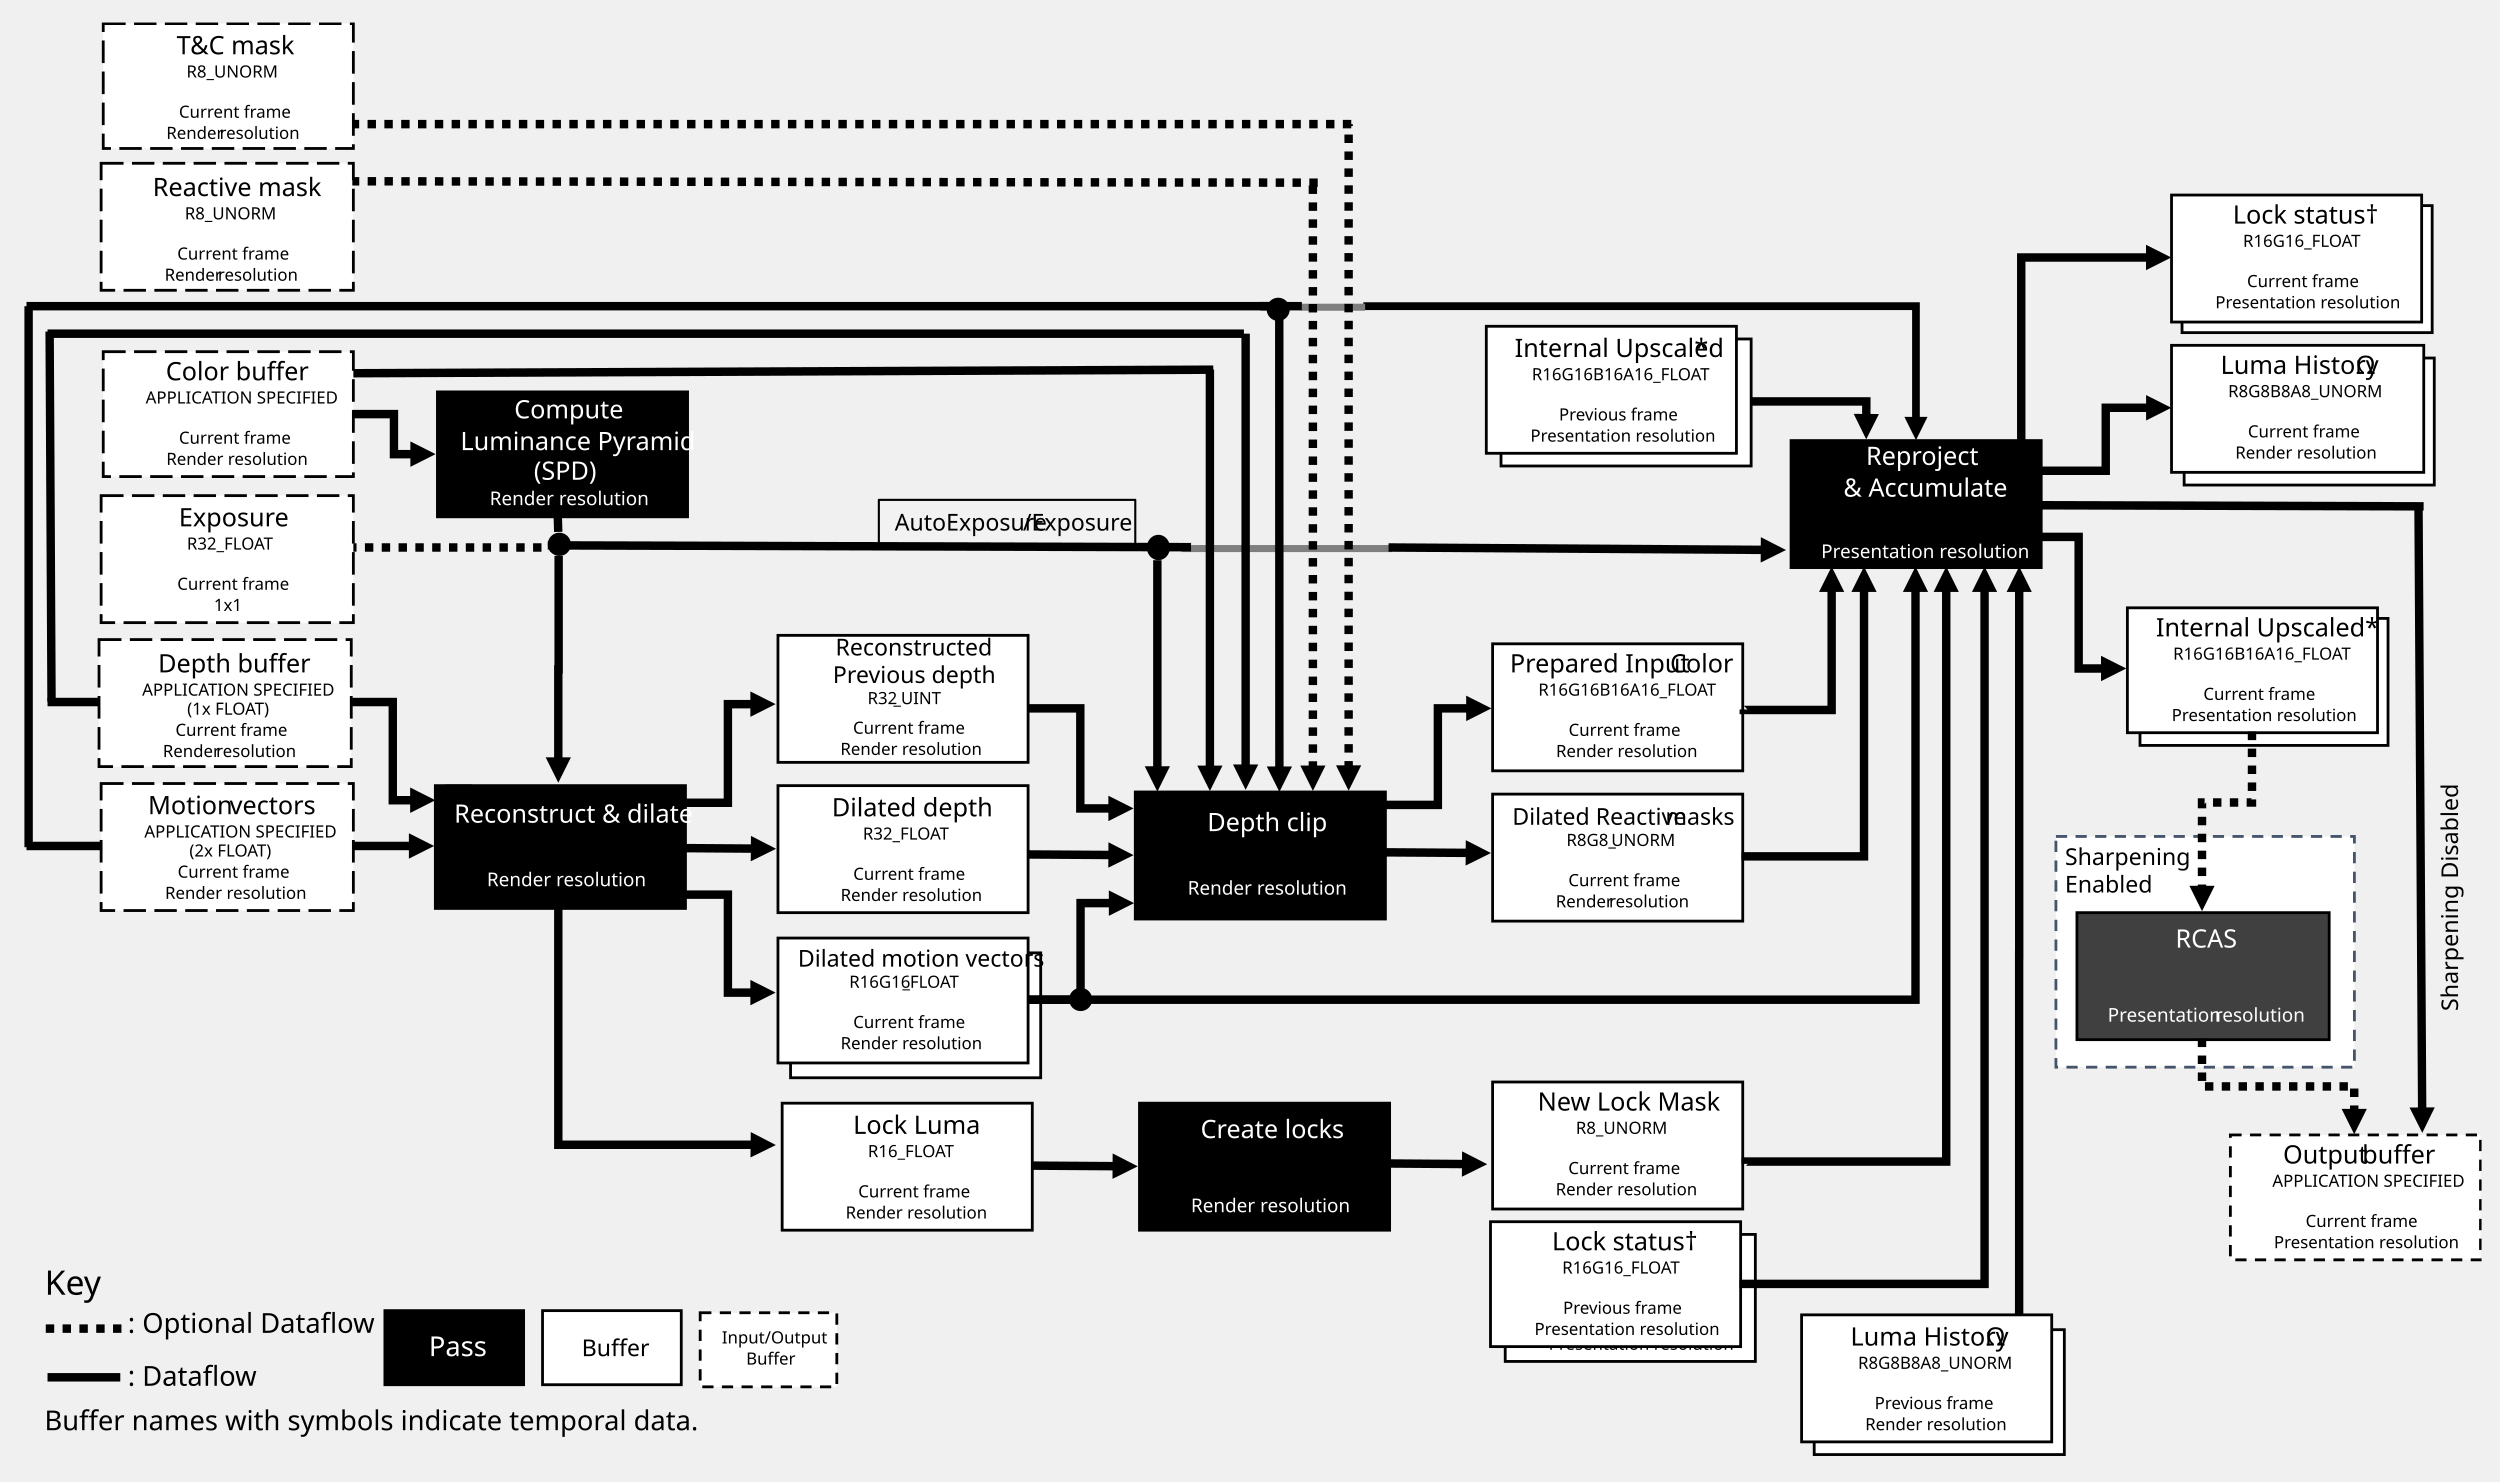
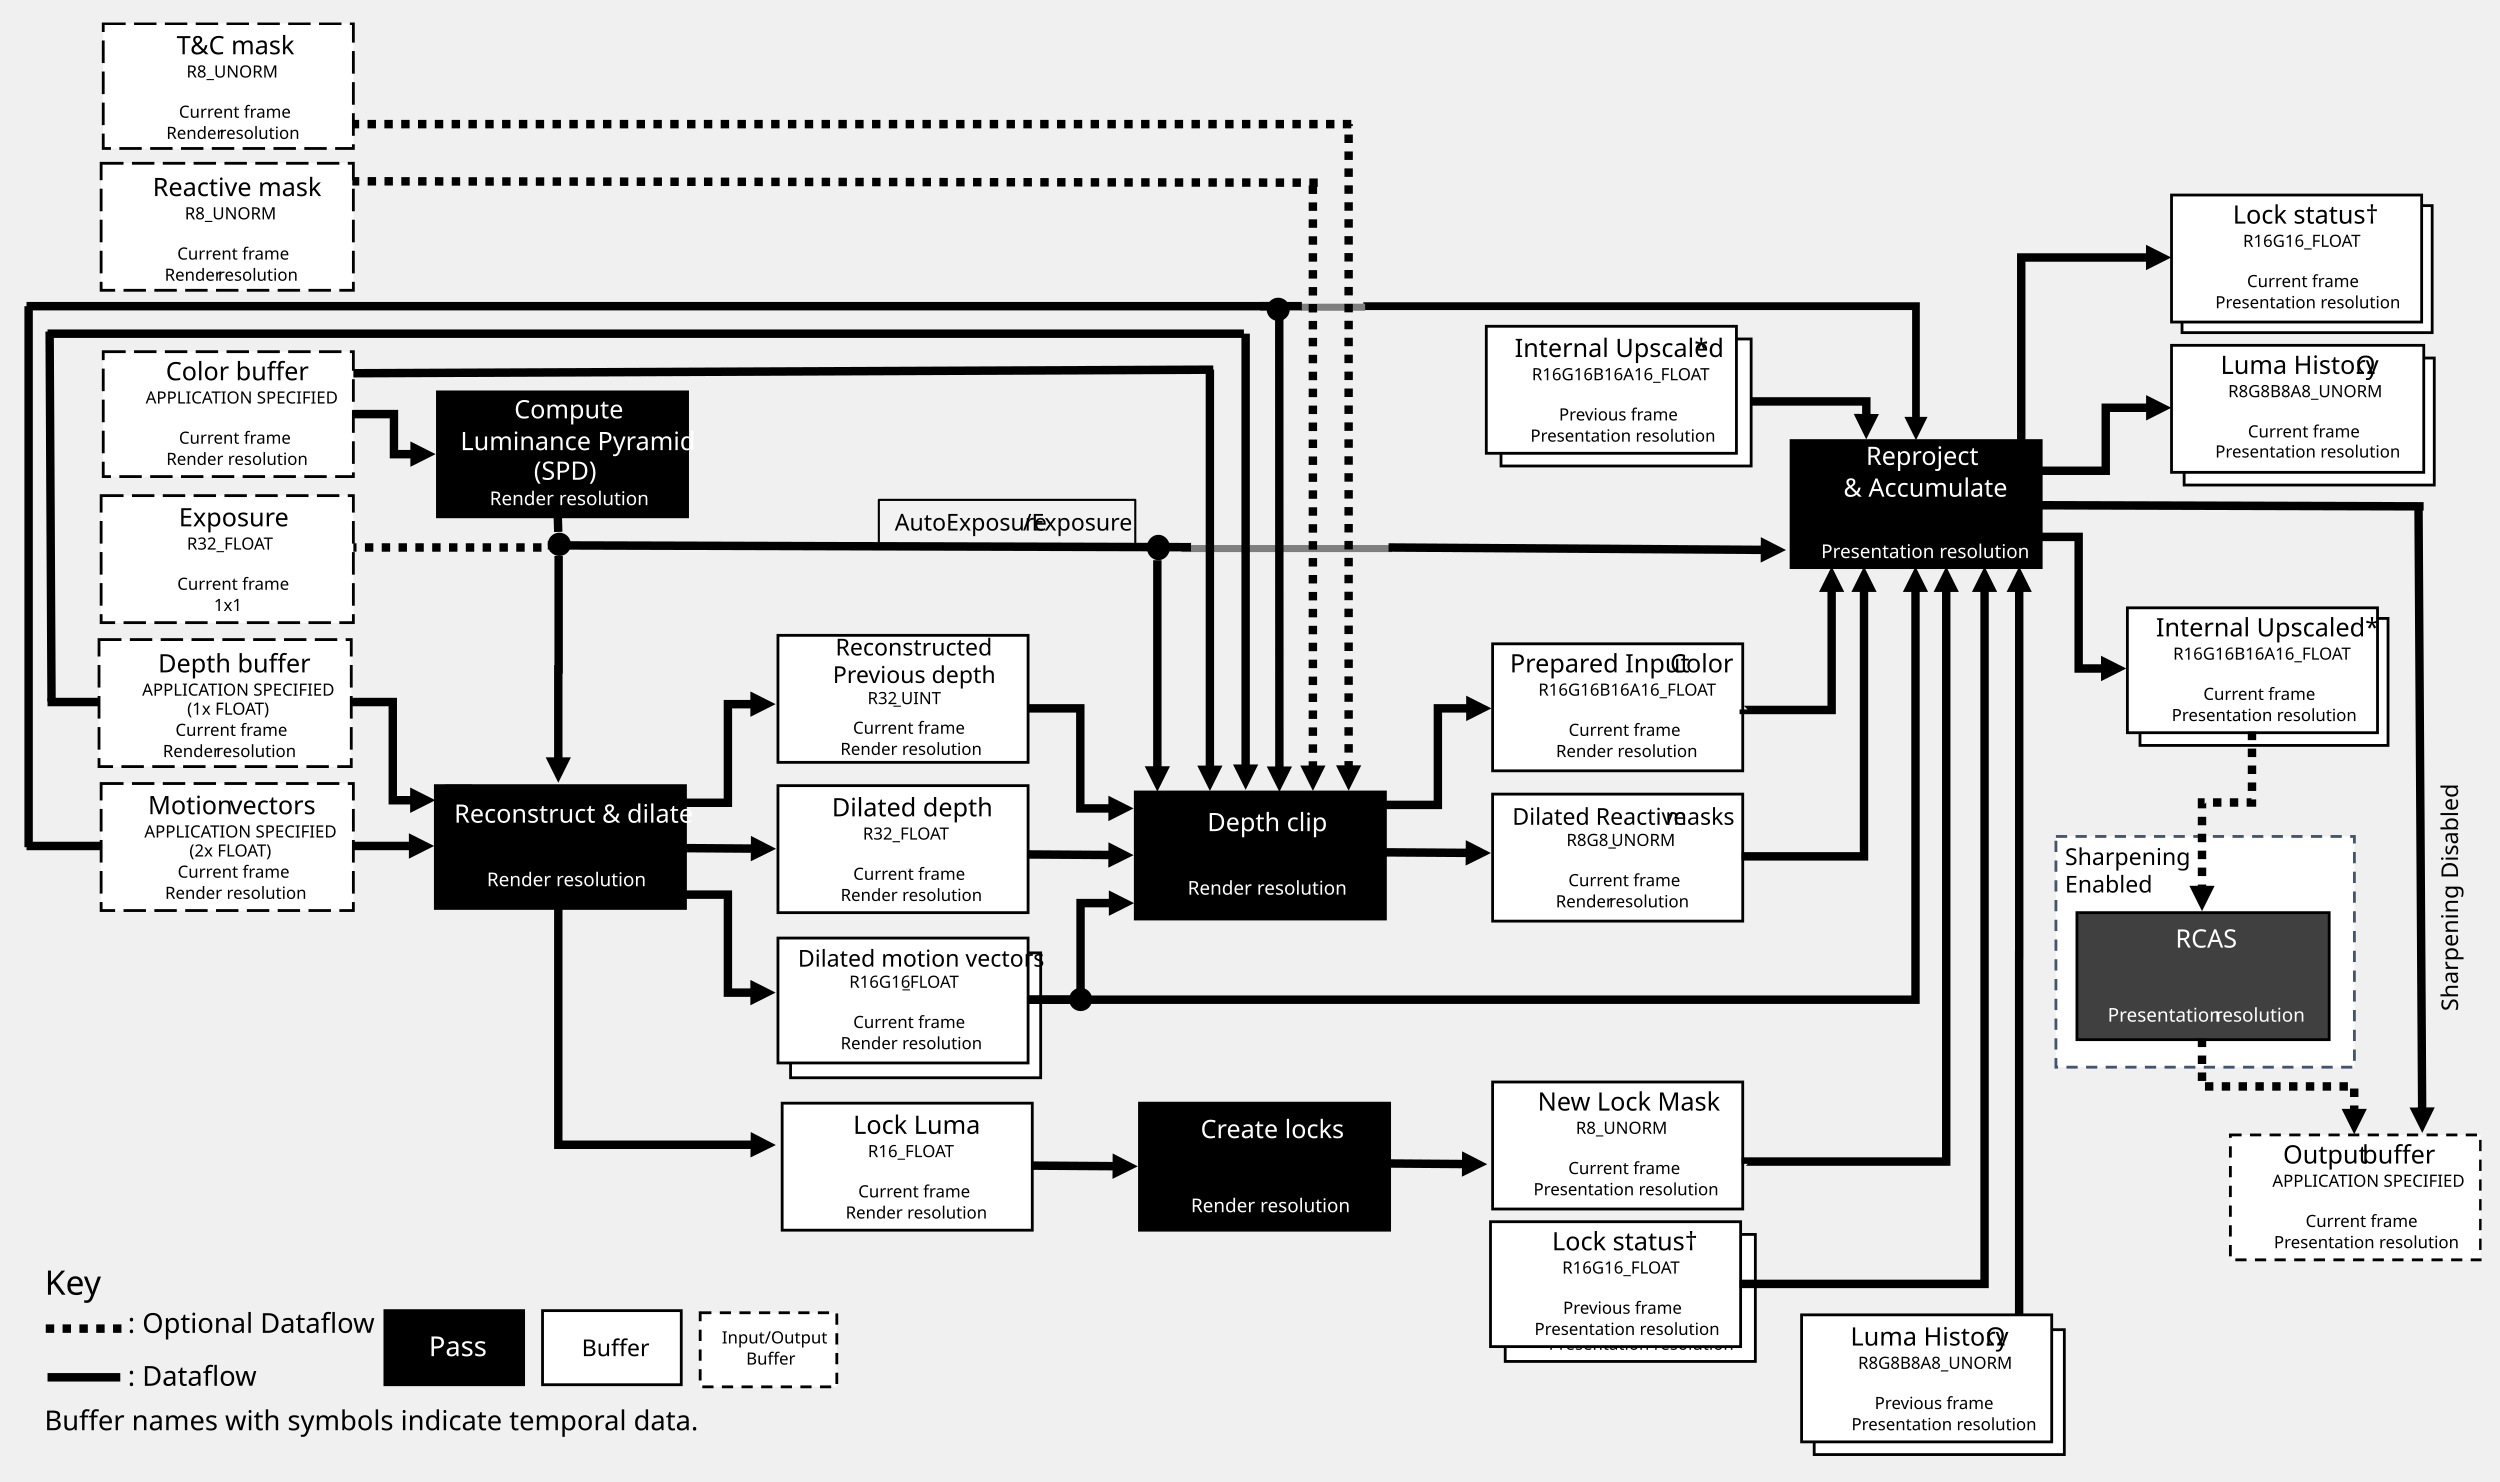
<svg xmlns="http://www.w3.org/2000/svg" width="297mm" height="176mm" viewBox="0 0 297 176" version="1.1" id="svg5">
  <defs id="defs2">
    <clipPath id="clip0">
      <rect x="43" y="24" width="1169" height="678" id="rect886" />
    </clipPath>
  </defs>
  <g id="layer1">
    <g clip-path="url(#clip0)" transform="matrix(0.2497088,0,0,0.2514849,-7.837462,-3.361669)" id="g1361">
      <path d="m 296,232 0.971,32.64" stroke="#000000" stroke-width="4" stroke-miterlimit="8" fill="none" fill-rule="evenodd" id="path891" />
      <path d="m 680,156.167 h 264.746 v 55.968 h -3.667 V 158 l 1.833,1.833 H 680 Z m 268.412,54.134 -5.5,11 -5.5,-11 z" id="path893" />
      <path d="M 0,0 410.612,1.678" stroke="#000000" stroke-width="4" stroke-miterlimit="8" fill="none" fill-rule="evenodd" transform="matrix(1,0,0,-1,198,189.678)" id="path895" />
      <path d="m 299.164,276 v 55.566 H 297 l 2,-2 v 43.567 h -4 v -45.567 h 2.164 l -2,2 V 276 Z m 3.836,95.133 -6,12 -6,-12 z" id="path897" />
      <path d="M 197,272 H 298.424" stroke="#000000" stroke-width="4" stroke-miterlimit="8" stroke-dasharray="4, 4" fill="none" fill-rule="evenodd" id="path899" />
      <rect x="449.5" y="249.5" width="122" height="22" stroke="#000000" stroke-linejoin="round" stroke-miterlimit="10" fill="#f2f2f2" id="rect901" />
      <text font-family="Calibri, Calibri_MSFontService, sans-serif" font-weight="400" font-size="11px" transform="translate(457.039,264)" id="text903">AutoExposure</text>
      <text font-family="Calibri, Calibri_MSFontService, sans-serif" font-weight="400" font-size="11px" transform="translate(518.039,264)" id="text905">/Exposure</text>
      <path d="M 593.5,272.5 H 693.685" stroke="#7f7f7f" stroke-width="3.333" stroke-miterlimit="8" fill="none" fill-rule="evenodd" id="path907" />
      <rect x="1009.5" y="408.5" width="142" height="109" stroke="#44546a" stroke-width="1.333" stroke-miterlimit="8" stroke-dasharray="5.333, 4" fill="#ffffff" id="rect909" />
      <rect x="1069.5" y="110.5" width="119" height="60" stroke="#000000" stroke-width="1.333" stroke-miterlimit="8" fill="#ffffff" id="rect911" />
      <text font-family="Calibri, Calibri_MSFontService, sans-serif" font-weight="400" font-size="12px" transform="translate(1098.41,125)" id="text913">Lock status†</text>
      <text font-family="Calibri, Calibri_MSFontService, sans-serif" font-weight="400" font-size="8px" transform="translate(1103.24,136)" id="text915">R16G16_FLOAT</text>
      <text font-family="Calibri, Calibri_MSFontService, sans-serif" font-weight="400" font-size="8px" transform="translate(1103.66,155)" id="text917">Previous frame</text>
      <text font-family="Calibri, Calibri_MSFontService, sans-serif" font-weight="400" font-size="8px" transform="translate(1090.08,165)" id="text919">Presentation resolution</text>
      <rect x="407.5" y="463.5" width="119" height="59" stroke="#000000" stroke-width="1.333" stroke-miterlimit="8" fill="#ffffff" id="rect921" />
      <rect x="239.5" y="198.5" width="119" height="59" stroke="#000000" stroke-width="1.333" stroke-miterlimit="8" id="rect923" />
      <text fill="#ffffff" font-family="Calibri, Calibri_MSFontService, sans-serif" font-weight="400" font-size="12px" transform="translate(276.022,211)" id="text925">Compute</text>
      <text fill="#ffffff" font-family="Calibri, Calibri_MSFontService, sans-serif" font-weight="400" font-size="12px" transform="translate(250.442,226)" id="text927">Luminance Pyramid</text>
      <text fill="#ffffff" font-family="Calibri, Calibri_MSFontService, sans-serif" font-weight="400" font-size="12px" transform="translate(285.356,240)" id="text929">(SPD)</text>
      <text fill="#ffffff" font-family="Calibri, Calibri_MSFontService, sans-serif" font-weight="400" font-size="9px" transform="translate(264.356,252)" id="text931">Render resolution</text>
      <rect x="80.5" y="179.5" width="119" height="59" stroke="#000000" stroke-width="1.333" stroke-miterlimit="8" stroke-dasharray="10.667, 4" fill="#ffffff" id="rect933" />
      <text font-family="Calibri, Calibri_MSFontService, sans-serif" font-weight="400" font-size="12px" transform="translate(110.254,193)" id="text935">Color buffer</text>
      <text font-family="Calibri, Calibri_MSFontService, sans-serif" font-weight="400" font-size="8px" transform="translate(100.674,204)" id="text937">APPLICATION SPECIFIED</text>
      <text font-family="Calibri, Calibri_MSFontService, sans-serif" font-weight="400" font-size="8px" transform="translate(116.508,223)" id="text939">Current frame</text>
      <text font-family="Calibri, Calibri_MSFontService, sans-serif" font-weight="400" font-size="8px" transform="translate(110.508,233)" id="text941">Render resolution</text>
      <path d="m 199,207 h 21.813 v 20.899 l -2,-2 h 9.813 v 4 H 216.813 V 209 l 2,2 H 199 Z m 27.626,14.899 12,6 -12,6 z" id="path943" />
      <rect x="243" y="384" width="13" height="20" id="rect945" />
      <rect x="238.5" y="384.5" width="119" height="58" stroke="#000000" stroke-width="1.333" stroke-miterlimit="8" id="rect947" />
      <text fill="#ffffff" font-family="Calibri, Calibri_MSFontService, sans-serif" font-weight="400" font-size="12px" transform="translate(247.451,402)" id="text949">Reconstruct &amp; dilate</text>
      <text fill="#ffffff" font-family="Calibri, Calibri_MSFontService, sans-serif" font-weight="400" font-size="9px" transform="translate(263.031,432)" id="text951">Render resolution</text>
      <rect x="79.5" y="383.5" width="120" height="60" stroke="#000000" stroke-width="1.333" stroke-miterlimit="8" stroke-dasharray="10.667, 4" fill="#ffffff" id="rect953" />
      <text font-family="Calibri, Calibri_MSFontService, sans-serif" font-weight="400" font-size="12px" transform="translate(101.809,398)" id="text955">Motion</text>
      <text font-family="Calibri, Calibri_MSFontService, sans-serif" font-weight="400" font-size="12px" transform="translate(140.642,398)" id="text957">vectors</text>
      <text font-family="Calibri, Calibri_MSFontService, sans-serif" font-weight="400" font-size="8px" transform="translate(100.062,409)" id="text959">APPLICATION SPECIFIED</text>
      <text font-family="Calibri, Calibri_MSFontService, sans-serif" font-weight="400" font-size="8px" transform="translate(121.476,418)" id="text961">(2x FLOAT)</text>
      <text font-family="Calibri, Calibri_MSFontService, sans-serif" font-weight="400" font-size="8px" transform="translate(115.896,428)" id="text963">Current frame</text>
      <text font-family="Calibri, Calibri_MSFontService, sans-serif" font-weight="400" font-size="8px" transform="translate(109.896,438)" id="text965">Render resolution</text>
      <rect x="78.5" y="315.5" width="120" height="60" stroke="#000000" stroke-width="1.333" stroke-miterlimit="8" stroke-dasharray="10.667, 4" fill="#ffffff" id="rect967" />
      <text font-family="Calibri, Calibri_MSFontService, sans-serif" font-weight="400" font-size="12px" transform="translate(106.6,331)" id="text969">Depth buffer</text>
      <text font-family="Calibri, Calibri_MSFontService, sans-serif" font-weight="400" font-size="8px" transform="translate(99.02,342)" id="text971">APPLICATION SPECIFIED</text>
      <text font-family="Calibri, Calibri_MSFontService, sans-serif" font-weight="400" font-size="8px" transform="translate(120.433,351)" id="text973">(1x FLOAT)</text>
      <text font-family="Calibri, Calibri_MSFontService, sans-serif" font-weight="400" font-size="8px" transform="translate(114.853,361)" id="text975">Current frame</text>
      <text font-family="Calibri, Calibri_MSFontService, sans-serif" font-weight="400" font-size="8px" transform="translate(108.853,371)" id="text977">Render</text>
      <text font-family="Calibri, Calibri_MSFontService, sans-serif" font-weight="400" font-size="8px" transform="translate(134.187,371)" id="text979">resolution</text>
      <path d="m 198,343 h 22.257 v 48.385 l -2,-2 h 10.258 v 4 H 216.257 V 345 l 2,2 H 198 Z m 28.515,42.385 12,6 -12,6 z" id="path981" />
      <path d="m 199,411 h 28.913 v 4 H 199 Z m 26.913,-4 12,6 -12,6 z" id="path983" />
      <rect x="79.5" y="247.5" width="120" height="60" stroke="#000000" stroke-width="1.333" stroke-miterlimit="8" stroke-dasharray="10.667, 4" fill="#ffffff" id="rect985" />
      <text font-family="Calibri, Calibri_MSFontService, sans-serif" font-weight="400" font-size="12px" transform="translate(116.463,262)" id="text987">Exposure</text>
      <text font-family="Calibri, Calibri_MSFontService, sans-serif" font-weight="400" font-size="8px" transform="translate(120.296,273)" id="text989">R32_FLOAT</text>
      <text font-family="Calibri, Calibri_MSFontService, sans-serif" font-weight="400" font-size="8px" transform="translate(115.716,292)" id="text991">Current frame</text>
      <text font-family="Calibri, Calibri_MSFontService, sans-serif" font-weight="400" font-size="8px" transform="translate(133.13,302)" id="text993">1x1</text>
      <rect x="401.5" y="313.5" width="119" height="60" stroke="#000000" stroke-width="1.333" stroke-miterlimit="8" fill="#ffffff" id="rect995" />
      <text font-family="Calibri, Calibri_MSFontService, sans-serif" font-weight="400" font-size="11px" transform="translate(428.868,323)" id="text997">Reconstructed</text>
      <text font-family="Calibri, Calibri_MSFontService, sans-serif" font-weight="400" font-size="11px" transform="translate(427.615,336)" id="text999">Previous depth</text>
      <text font-family="Calibri, Calibri_MSFontService, sans-serif" font-weight="400" font-size="8px" transform="translate(444.115,346)" id="text1001">R32</text>
      <text font-family="Calibri, Calibri_MSFontService, sans-serif" font-weight="400" font-size="8px" transform="translate(456.448,346)" id="text1003">_UINT</text>
      <text font-family="Calibri, Calibri_MSFontService, sans-serif" font-weight="400" font-size="8px" transform="translate(437.202,360)" id="text1005">Current frame</text>
      <text font-family="Calibri, Calibri_MSFontService, sans-serif" font-weight="400" font-size="8px" transform="translate(431.202,370)" id="text1007">Render resolution</text>
      <rect x="401.5" y="456.5" width="119" height="59" stroke="#000000" stroke-width="1.333" stroke-miterlimit="8" fill="#ffffff" id="rect1009" />
      <text font-family="Calibri, Calibri_MSFontService, sans-serif" font-weight="400" font-size="11px" transform="translate(410.979,470)" id="text1011">Dilated motion vectors</text>
      <text font-family="Calibri, Calibri_MSFontService, sans-serif" font-weight="400" font-size="8px" transform="translate(435.399,480)" id="text1013">R16G16</text>
      <text font-family="Calibri, Calibri_MSFontService, sans-serif" font-weight="400" font-size="8px" transform="translate(460.732,480)" id="text1015">_FLOAT</text>
      <text font-family="Calibri, Calibri_MSFontService, sans-serif" font-weight="400" font-size="8px" transform="translate(437.312,499)" id="text1017">Current frame</text>
      <text font-family="Calibri, Calibri_MSFontService, sans-serif" font-weight="400" font-size="8px" transform="translate(431.312,509)" id="text1019">Render resolution</text>
      <rect x="401.5" y="384.5" width="119" height="60" stroke="#000000" stroke-width="1.333" stroke-miterlimit="8" fill="#ffffff" id="rect1021" />
      <text font-family="Calibri, Calibri_MSFontService, sans-serif" font-weight="400" font-size="12px" transform="translate(427.145,399)" id="text1023">Dilated depth</text>
      <text font-family="Calibri, Calibri_MSFontService, sans-serif" font-weight="400" font-size="8px" transform="translate(441.899,410)" id="text1025">R32_FLOAT</text>
      <text font-family="Calibri, Calibri_MSFontService, sans-serif" font-weight="400" font-size="8px" transform="translate(437.312,429)" id="text1027">Current frame</text>
      <text font-family="Calibri, Calibri_MSFontService, sans-serif" font-weight="400" font-size="8px" transform="translate(431.312,439)" id="text1029">Render resolution</text>
      <path d="m 0,-2 h 24.688 v 48.6 l -2,-2 h 12.688 v 4 H 20.688 V 0 l 2,2 H 0 Z m 33.377,42.6 12,6 -12,6 z" transform="matrix(1,0,0,-1,355,392.6)" id="path1031" />
      <path d="m 355,434 h 24.688 v 48.266 l -2,-2 h 12.688 v 4 H 375.688 V 436 l 2,2 H 355 Z m 33.376,42.266 12,6 -12,6 z" id="path1033" />
      <path d="m 355.014,412 35.604,0.252 -0.028,4 L 354.986,416 Z m 33.633,-3.762 11.957,6.085 -12.042,5.915 z" id="path1035" />
      <path d="m 0,-2 h 114.136 l 0.024,95.495 -4,9e-4 L 110.137,4.84257e-4 112.137,2 H 0 Z m 118.137,93.427 -5.864,12.067 -6.136,-11.931 z" transform="matrix(0,1,1,0,297,442)" id="path1037" />
      <rect x="403.5" y="534.5" width="119" height="60" stroke="#000000" stroke-width="1.333" stroke-miterlimit="8" fill="#ffffff" id="rect1039" />
      <text font-family="Calibri, Calibri_MSFontService, sans-serif" font-weight="400" font-size="12px" transform="translate(437.281,549)" id="text1041">Lock Luma</text>
      <text font-family="Calibri, Calibri_MSFontService, sans-serif" font-weight="400" font-size="8px" transform="translate(444.281,560)" id="text1043">R16_FLOAT</text>
      <text font-family="Calibri, Calibri_MSFontService, sans-serif" font-weight="400" font-size="8px" transform="translate(439.695,579)" id="text1045">Current frame</text>
      <text font-family="Calibri, Calibri_MSFontService, sans-serif" font-weight="400" font-size="8px" transform="translate(433.695,589)" id="text1047">Render resolution</text>
      <rect x="571.5" y="387.5" width="119" height="60" stroke="#000000" stroke-width="1.333" stroke-miterlimit="8" id="rect1049" />
      <text fill="#ffffff" font-family="Calibri, Calibri_MSFontService, sans-serif" font-weight="400" font-size="12px" transform="translate(605.755,406)" id="text1051">Depth clip</text>
      <text fill="#ffffff" font-family="Calibri, Calibri_MSFontService, sans-serif" font-weight="400" font-size="9px" transform="translate(596.422,436)" id="text1053">Render resolution</text>
      <path d="m 520,346 h 27.349 v 49.258 l -2,-2 h 15.348 v 4 H 543.349 V 348 l 2,2 H 520 Z m 38.697,43.258 12,6 -12,6 z" id="path1055" />
      <path d="m 0,-2 h 27.462 v 47.607 l -2,-2 h 15.462 v 4 H 23.462 V 0 l 2,2 H 0 Z m 38.925,41.607 12,6 -12,6 z" transform="matrix(1,0,0,-1,520,485.607)" id="path1057" />
      <path d="m 520.013,415 40.698,0.269 -0.027,4 L 519.987,419 Z m 38.724,-3.744 11.96,6.08 -12.039,5.92 z" id="path1059" />
      <rect x="79.5" y="90.5" width="120" height="60" stroke="#000000" stroke-width="1.333" stroke-miterlimit="8" stroke-dasharray="10.667, 4" fill="#ffffff" id="rect1061" />
      <text font-family="Calibri, Calibri_MSFontService, sans-serif" font-weight="400" font-size="12px" transform="translate(104.05,106)" id="text1063">Reactive mask</text>
      <text font-family="Calibri, Calibri_MSFontService, sans-serif" font-weight="400" font-size="8px" transform="translate(119.296,117)" id="text1065">R8_UNORM</text>
      <text font-family="Calibri, Calibri_MSFontService, sans-serif" font-weight="400" font-size="8px" transform="translate(115.716,136)" id="text1067">Current frame</text>
      <text font-family="Calibri, Calibri_MSFontService, sans-serif" font-weight="400" font-size="8px" transform="translate(109.716,146)" id="text1069">Render</text>
      <text font-family="Calibri, Calibri_MSFontService, sans-serif" font-weight="400" font-size="8px" transform="translate(135.05,146)" id="text1071">resolution</text>
      <rect x="80.5" y="24.5" width="119" height="59" stroke="#000000" stroke-width="1.333" stroke-miterlimit="8" stroke-dasharray="10.667, 4" fill="#ffffff" id="rect1073" />
      <text font-family="Calibri, Calibri_MSFontService, sans-serif" font-weight="400" font-size="12px" transform="translate(115.421,39)" id="text1075">T&amp;C mask</text>
      <text font-family="Calibri, Calibri_MSFontService, sans-serif" font-weight="400" font-size="8px" transform="translate(120.088,50)" id="text1077">R8_UNORM</text>
      <text font-family="Calibri, Calibri_MSFontService, sans-serif" font-weight="400" font-size="8px" transform="translate(116.508,69)" id="text1079">Current frame</text>
      <text font-family="Calibri, Calibri_MSFontService, sans-serif" font-weight="400" font-size="8px" transform="translate(110.508,79)" id="text1081">Render</text>
      <text font-family="Calibri, Calibri_MSFontService, sans-serif" font-weight="400" font-size="8px" transform="translate(135.841,79)" id="text1083">resolution</text>
      <rect x="573.5" y="534.5" width="119" height="60" stroke="#000000" stroke-width="1.333" stroke-miterlimit="8" id="rect1085" />
      <text fill="#ffffff" font-family="Calibri, Calibri_MSFontService, sans-serif" font-weight="400" font-size="12px" transform="translate(602.563,551)" id="text1087">Create locks</text>
      <text fill="#ffffff" font-family="Calibri, Calibri_MSFontService, sans-serif" font-weight="400" font-size="9px" transform="translate(597.976,586)" id="text1089">Render resolution</text>
      <path d="m 522.013,562 40.698,0.269 -0.027,4 L 521.987,566 Z m 38.724,-3.744 11.96,6.08 -12.039,5.92 z" id="path1091" />
      <rect x="741.5" y="524.5" width="119" height="60" stroke="#000000" stroke-width="1.333" stroke-miterlimit="8" fill="#ffffff" id="rect1093" />
      <text font-family="Calibri, Calibri_MSFontService, sans-serif" font-weight="400" font-size="12px" transform="translate(762.929,538)" id="text1095">New Lock Mask</text>
      <text font-family="Calibri, Calibri_MSFontService, sans-serif" font-weight="400" font-size="8px" transform="translate(781.095,549)" id="text1097">R8_UNORM</text>
      <text font-family="Calibri, Calibri_MSFontService, sans-serif" font-weight="400" font-size="8px" transform="translate(777.509,568)" id="text1099">Current frame</text>
-       <text font-family="Calibri, Calibri_MSFontService, sans-serif" font-weight="400" font-size="8px" transform="translate(771.509,578)" id="text1101">Render resolution</text>
+       <text font-family="Calibri, Calibri_MSFontService, sans-serif" font-weight="400" font-size="8px" id="text1101" x="760.959" y="578">Presentation resolution</text>
      <path d="m 693.015,561 35.932,0.263 -0.029,3.999 L 692.985,565 Z m 33.961,-3.752 11.956,6.088 -12.043,5.912 z" id="path1103" />
      <rect x="883.5" y="221.5" width="119" height="60" stroke="#000000" stroke-width="1.333" stroke-miterlimit="8" id="rect1105" />
      <text fill="#ffffff" font-family="Calibri, Calibri_MSFontService, sans-serif" font-weight="400" font-size="12px" transform="translate(919.138,233)" id="text1107">Reproject</text>
      <text fill="#ffffff" font-family="Calibri, Calibri_MSFontService, sans-serif" font-weight="400" font-size="12px" transform="translate(908.385,248)" id="text1109">&amp; Accumulate</text>
      <text fill="#ffffff" font-family="Calibri, Calibri_MSFontService, sans-serif" font-weight="400" font-size="9px" transform="translate(897.805,277)" id="text1111">Presentation resolution</text>
      <rect x="741.5" y="317.5" width="119" height="60" stroke="#000000" stroke-width="1.333" stroke-miterlimit="8" fill="#ffffff" id="rect1113" />
      <text font-family="Calibri, Calibri_MSFontService, sans-serif" font-weight="400" font-size="12px" transform="translate(749.74,331)" id="text1115">Prepared Input</text>
      <text font-family="Calibri, Calibri_MSFontService, sans-serif" font-weight="400" font-size="12px" transform="translate(825.907,331)" id="text1117">Color</text>
      <text font-family="Calibri, Calibri_MSFontService, sans-serif" font-weight="400" font-size="8px" transform="translate(763.24,342)" id="text1119">R16G16B16A16_FLOAT</text>
      <text font-family="Calibri, Calibri_MSFontService, sans-serif" font-weight="400" font-size="8px" transform="translate(777.654,361)" id="text1121">Current frame</text>
      <text font-family="Calibri, Calibri_MSFontService, sans-serif" font-weight="400" font-size="8px" transform="translate(771.654,371)" id="text1123">Render resolution</text>
      <rect x="741.5" y="388.5" width="119" height="60" stroke="#000000" stroke-width="1.333" stroke-miterlimit="8" fill="#ffffff" id="rect1125" />
      <text font-family="Calibri, Calibri_MSFontService, sans-serif" font-weight="400" font-size="11px" transform="translate(750.877,403)" id="text1127">Dilated Reactive</text>
      <text font-family="Calibri, Calibri_MSFontService, sans-serif" font-weight="400" font-size="11px" transform="translate(823.71,403)" id="text1129">masks</text>
      <text font-family="Calibri, Calibri_MSFontService, sans-serif" font-weight="400" font-size="8px" transform="translate(776.624,413)" id="text1131">R8G8_</text>
      <text font-family="Calibri, Calibri_MSFontService, sans-serif" font-weight="400" font-size="8px" transform="translate(797.957,413)" id="text1133">UNORM</text>
      <text font-family="Calibri, Calibri_MSFontService, sans-serif" font-weight="400" font-size="8px" transform="translate(777.544,432)" id="text1135">Current frame</text>
      <text font-family="Calibri, Calibri_MSFontService, sans-serif" font-weight="400" font-size="8px" transform="translate(771.544,442)" id="text1137">Render</text>
      <text font-family="Calibri, Calibri_MSFontService, sans-serif" font-weight="400" font-size="8px" transform="translate(796.877,442)" id="text1139">resolution</text>
      <path d="m 690.013,414 40.698,0.269 -0.027,4 L 689.987,418 Z m 38.724,-3.744 11.96,6.08 -12.039,5.92 z" id="path1141" />
      <path d="m 0,-2 h 27.462 v 47.607 l -2,-2 h 15.462 v 4 H 23.462 V 0 l 2,2 H 0 Z m 38.925,41.607 12,6 -12,6 z" transform="matrix(1,0,0,-1,690,393.607)" id="path1143" />
      <rect x="745.5" y="173.5" width="119" height="60" stroke="#000000" stroke-width="1.333" stroke-miterlimit="8" fill="#ffffff" id="rect1145" />
      <rect x="738.5" y="167.5" width="119" height="60" stroke="#000000" stroke-width="1.333" stroke-miterlimit="8" fill="#ffffff" id="rect1147" />
      <text font-family="Calibri, Calibri_MSFontService, sans-serif" font-weight="400" font-size="12px" transform="translate(751.99,182)" id="text1149">Internal Upscaled</text>
      <text font-family="Calibri, Calibri_MSFontService, sans-serif" font-weight="400" font-size="12px" transform="translate(837.49,182)" id="text1151">*</text>
      <text font-family="Calibri, Calibri_MSFontService, sans-serif" font-weight="400" font-size="8px" transform="translate(760.157,193)" id="text1153">R16G16B16A16_FLOAT</text>
      <text font-family="Calibri, Calibri_MSFontService, sans-serif" font-weight="400" font-size="8px" transform="translate(773.077,212)" id="text1155">Previous frame</text>
      <text font-family="Calibri, Calibri_MSFontService, sans-serif" font-weight="400" font-size="8px" transform="translate(759.49,222)" id="text1157">Presentation resolution</text>
      <path d="m 864,201 h 57.304 l -0.013,9.91 -4,-0.005 0.01,-7.908 2,2.003 H 864 Z m 61.301,7.938 -6.061,11.97 -5.939,-12.031 z" id="path1159" />
      <path d="m 0,-2 h 424.687 v 196.606 h -4 V 0 l 2,2 H 0 Z m 428.687,194.606 -6,12 -6,-12 z" transform="matrix(1,0,0,-1,520,485.606)" id="path1161" />
      <path d="m 863,348.509 v 0.245 l -2,-2 h 41.801 l -2,2 V 291 h 4 v 59.754 H 859 v -2.245 z M 896.801,293 l 6,-12 6,12 z" id="path1163" />
      <path d="m 0,-2 h 60.2 v 128.908 h -4 V 0 l 2,2 H 0 Z m 64.2,126.908 -6,12 -6,-12 z" transform="matrix(1,0,0,-1,860,417.908)" id="path1165" />
      <rect x="1070.5" y="182.5" width="119" height="60" stroke="#000000" stroke-width="1.333" stroke-miterlimit="8" fill="#ffffff" id="rect1167" />
      <rect x="1064.5" y="176.5" width="120" height="60" stroke="#000000" stroke-width="1.333" stroke-miterlimit="8" fill="#ffffff" id="rect1169" />
      <text font-family="Calibri, Calibri_MSFontService, sans-serif" font-weight="400" font-size="12px" transform="translate(1087.83,190)" id="text1171">Luma History</text>
      <text font-family="Calibri, Calibri_MSFontService, sans-serif" font-weight="400" font-size="12px" transform="translate(1152.16,190)" id="text1173">Ω</text>
      <text font-family="Calibri, Calibri_MSFontService, sans-serif" font-weight="400" font-size="8px" transform="translate(1091.41,201)" id="text1175">R8G8B8A8_UNORM</text>
      <text font-family="Calibri, Calibri_MSFontService, sans-serif" font-weight="400" font-size="8px" transform="translate(1100.83,220)" id="text1177">Current frame</text>
-       <text font-family="Calibri, Calibri_MSFontService, sans-serif" font-weight="400" font-size="8px" transform="translate(1094.83,230)" id="text1179">Render resolution</text>
+       <text font-family="Calibri, Calibri_MSFontService, sans-serif" font-weight="400" font-size="8px" id="text1179" x="1085.284" y="229.501">Presentation resolution</text>
      <path d="m 0,-2 h 33.199 v 31.77 l -2,-2 h 21.199 v 4 H 29.199 V 0 l 2,2 H 0 Z m 50.398,25.77 12,6 -12,6 z" transform="matrix(1,0,0,-1,1002,235.77)" id="path1181" />
      <path d="M 990,647.976 V 462.488 h 2.032 l -2,2 V 291 h 4 V 466.488 H 992 l 2,-2 V 647.976 Z M 986.032,293 l 6,-12 6,12 z" id="path1183" />
      <path d="m 860,563.162 v -3.081 h 97.311 l -2,2 V 291 h 4 V 564.081 H 862 l 2,-2 v 1.081 z M 951.311,293 l 6,-12 6,12 z" id="path1185" />
      <rect x="1049.5" y="305.5" width="118" height="60" stroke="#000000" stroke-width="1.333" stroke-miterlimit="8" fill="#ffffff" id="rect1187" />
      <text font-family="Calibri, Calibri_MSFontService, sans-serif" font-weight="400" font-size="12px" transform="translate(1071.16,320)" id="text1189">Output buffer*</text>
      <text font-family="Calibri, Calibri_MSFontService, sans-serif" font-weight="400" font-size="8px" transform="translate(1068.66,331)" id="text1191">R16G16B16A16_SFLOAT</text>
      <text font-family="Calibri, Calibri_MSFontService, sans-serif" font-weight="400" font-size="8px" transform="translate(1084.9,350)" id="text1193">Current frame</text>
      <text font-family="Calibri, Calibri_MSFontService, sans-serif" font-weight="400" font-size="8px" transform="translate(1069.82,360)" id="text1195">Presentation resolution</text>
      <rect x="1043.5" y="300.5" width="119" height="59" stroke="#000000" stroke-width="1.333" stroke-miterlimit="8" fill="#ffffff" id="rect1197" />
      <text font-family="Calibri, Calibri_MSFontService, sans-serif" font-weight="400" font-size="12px" transform="translate(1057.07,314)" id="text1199">Internal Upscaled*</text>
      <text font-family="Calibri, Calibri_MSFontService, sans-serif" font-weight="400" font-size="8px" transform="translate(1065.24,325)" id="text1201">R16G16B16A16_FLOAT</text>
      <text font-family="Calibri, Calibri_MSFontService, sans-serif" font-weight="400" font-size="8px" transform="translate(1079.65,344)" id="text1203">Current frame</text>
      <text font-family="Calibri, Calibri_MSFontService, sans-serif" font-weight="400" font-size="8px" transform="translate(1064.57,354)" id="text1205">Presentation resolution</text>
      <rect x="1064.5" y="105.5" width="119" height="60" stroke="#000000" stroke-width="1.333" stroke-miterlimit="8" fill="#ffffff" id="rect1207" />
      <text font-family="Calibri, Calibri_MSFontService, sans-serif" font-weight="400" font-size="12px" transform="translate(1093.66,119)" id="text1209">Lock status†</text>
      <text font-family="Calibri, Calibri_MSFontService, sans-serif" font-weight="400" font-size="8px" transform="translate(1098.49,130)" id="text1211">R16G16_FLOAT</text>
      <text font-family="Calibri, Calibri_MSFontService, sans-serif" font-weight="400" font-size="8px" transform="translate(1100.41,149)" id="text1213">Current frame</text>
      <text font-family="Calibri, Calibri_MSFontService, sans-serif" font-weight="400" font-size="8px" transform="translate(1085.32,159)" id="text1215">Presentation resolution</text>
      <rect x="214.5" y="632.5" width="66" height="35" stroke="#000000" stroke-width="1.333" stroke-miterlimit="8" id="rect1217" />
      <text fill="#ffffff" font-family="Calibri, Calibri_MSFontService, sans-serif" font-weight="400" font-size="13px" transform="translate(235.41,654)" id="text1219">Pass</text>
      <rect x="289.5" y="632.5" width="66" height="35" stroke="#000000" stroke-width="1.333" stroke-miterlimit="8" fill="#ffffff" id="rect1221" />
      <text font-family="Calibri, Calibri_MSFontService, sans-serif" font-weight="400" font-size="11px" transform="translate(308.137,654)" id="text1223">Buffer</text>
      <text font-family="Calibri, Calibri_MSFontService, sans-serif" font-weight="400" font-size="16px" transform="translate(52.6616,625)" id="text1225">Key</text>
      <rect x="364.5" y="633.5" width="65" height="35" stroke="#000000" stroke-width="1.333" stroke-miterlimit="8" stroke-dasharray="5.333, 4" fill="#ffffff" id="rect1227" />
      <text font-family="Calibri, Calibri_MSFontService, sans-serif" font-weight="400" font-size="8px" transform="translate(374.796,648)" id="text1229">Input/Output</text>
      <text font-family="Calibri, Calibri_MSFontService, sans-serif" font-weight="400" font-size="8px" transform="translate(386.376,658)" id="text1231">Buffer</text>
      <rect x="747.5" y="596.5" width="119" height="60" stroke="#000000" stroke-width="1.333" stroke-miterlimit="8" fill="#ffffff" id="rect1233" />
      <text font-family="Calibri, Calibri_MSFontService, sans-serif" font-weight="400" font-size="12px" transform="translate(776.513,611)" id="text1235">Lock status†</text>
      <text font-family="Calibri, Calibri_MSFontService, sans-serif" font-weight="400" font-size="8px" transform="translate(781.346,622)" id="text1237">R16G16_FLOAT</text>
      <text font-family="Calibri, Calibri_MSFontService, sans-serif" font-weight="400" font-size="8px" transform="translate(781.759,641)" id="text1239">Previous frame</text>
      <text font-family="Calibri, Calibri_MSFontService, sans-serif" font-weight="400" font-size="8px" transform="translate(768.179,651)" id="text1241">Presentation resolution</text>
      <rect x="740.5" y="590.5" width="119" height="59" stroke="#000000" stroke-width="1.333" stroke-miterlimit="8" fill="#ffffff" id="rect1243" />
      <text font-family="Calibri, Calibri_MSFontService, sans-serif" font-weight="400" font-size="12px" transform="translate(769.762,604)" id="text1245">Lock status†</text>
      <text font-family="Calibri, Calibri_MSFontService, sans-serif" font-weight="400" font-size="8px" transform="translate(774.595,615)" id="text1247">R16G16_FLOAT</text>
      <text font-family="Calibri, Calibri_MSFontService, sans-serif" font-weight="400" font-size="8px" transform="translate(775.009,634)" id="text1249">Previous frame</text>
      <text font-family="Calibri, Calibri_MSFontService, sans-serif" font-weight="400" font-size="8px" transform="translate(761.429,644)" id="text1251">Presentation resolution</text>
      <path d="m 0,-2 h 118.546 v 330.888 h -4 V 0 l 2,2 H 0 Z m 122.546,328.888 -6,12 -6,-12 z" transform="matrix(1,0,0,-1,859,619.888)" id="path1253" />
      <path d="M 991,241.325 V 133 h 63.35 v 4 H 993 l 2,-2 V 241.325 Z M 1052.35,129 l 12,6 -12,6 z" id="path1255" />
      <rect x="894.5" y="641.5" width="119" height="59" stroke="#000000" stroke-width="1.333" stroke-miterlimit="8" fill="#ffffff" id="rect1257" />
      <rect x="888.5" y="634.5" width="119" height="60" stroke="#000000" stroke-width="1.333" stroke-miterlimit="8" fill="#ffffff" id="rect1259" />
      <text font-family="Calibri, Calibri_MSFontService, sans-serif" font-weight="400" font-size="12px" transform="translate(911.757,649)" id="text1261">Luma History</text>
      <text font-family="Calibri, Calibri_MSFontService, sans-serif" font-weight="400" font-size="12px" transform="translate(976.091,649)" id="text1263">Ω</text>
      <text font-family="Calibri, Calibri_MSFontService, sans-serif" font-weight="400" font-size="8px" transform="translate(915.344,660)" id="text1265">R8G8B8A8_UNORM</text>
      <text font-family="Calibri, Calibri_MSFontService, sans-serif" font-weight="400" font-size="8px" transform="translate(923.257,679)" id="text1267">Previous frame</text>
-       <text font-family="Calibri, Calibri_MSFontService, sans-serif" font-weight="400" font-size="8px" transform="translate(918.757,689)" id="text1269">Render resolution</text>
+       <text font-family="Calibri, Calibri_MSFontService, sans-serif" font-weight="400" font-size="8px" id="text1269" x="912.226" y="689">Presentation resolution</text>
      <path d="m 921,265 h 101.32 v 64.155 l -2,-2 h 12.63 v 4 h -14.63 V 267 l 2,2 H 921 Z m 109.95,58.155 12,6 -12,6 z" id="path1271" />
      <rect x="1019.5" y="444.5" width="120" height="60" stroke="#000000" stroke-width="1.333" stroke-miterlimit="8" fill="#404040" id="rect1273" />
      <text fill="#ffffff" font-family="Calibri, Calibri_MSFontService, sans-serif" font-weight="400" font-size="12px" transform="translate(1066.37,461)" id="text1275">RCAS</text>
      <text fill="#ffffff" font-family="Calibri, Calibri_MSFontService, sans-serif" font-weight="400" font-size="9px" transform="translate(1034.12,496)" id="text1277">Presentation</text>
      <text fill="#ffffff" font-family="Calibri, Calibri_MSFontService, sans-serif" font-weight="400" font-size="9px" transform="translate(1085.12,496)" id="text1279">resolution</text>
      <path d="m 1104.78,359 v 4 h -4 v -4 z m 0,8 v 4 h -4 v -4 z m 0,8 v 4 h -4 v -4 z m 0,8 v 4 h -4 v -4 z m 0,8 v 3.462 h -4.54 v -4 h 2.54 l -2,2 V 391 Z m -8.54,3.462 h -4 v -4 h 4 z m -8,0 h -4 v -4 h 4 z m -8,0 H 1079 l 2,-2 v 2.759 h -4 v -4.759 h 3.24 z m 0.76,4.759 v 4 h -4 v -4 z m 0,8 v 4 h -4 v -4 z m 0,8 v 4 h -4 v -4 z m 0,8 v 4 h -4 v -4 z m 0,8 v 2.601 h -4 v -2.601 z m 4,0.601 -6,12 -6,-12 z" id="path1281" />
      <rect x="1092.5" y="549.5" width="119" height="59" stroke="#000000" stroke-width="1.333" stroke-miterlimit="8" stroke-dasharray="5.333, 4" fill="#ffffff" id="rect1283" />
      <text font-family="Calibri, Calibri_MSFontService, sans-serif" font-weight="400" font-size="12px" transform="translate(1117.54,563)" id="text1285">Output</text>
      <text font-family="Calibri, Calibri_MSFontService, sans-serif" font-weight="400" font-size="12px" transform="translate(1155.21,563)" id="text1287">buffer</text>
      <text font-family="Calibri, Calibri_MSFontService, sans-serif" font-weight="400" font-size="8px" transform="translate(1112.46,574)" id="text1289">APPLICATION SPECIFIED</text>
      <text font-family="Calibri, Calibri_MSFontService, sans-serif" font-weight="400" font-size="8px" transform="translate(1128.29,593)" id="text1291">Current frame</text>
      <text font-family="Calibri, Calibri_MSFontService, sans-serif" font-weight="400" font-size="8px" transform="translate(1113.21,603)" id="text1293">Presentation resolution</text>
      <path d="M 0,-2 H 4 V 2 H 0 Z m 8,0 h 4 V 2 H 8 Z m 8,0 h 4 v 4 h -4 z m 8.596,3.404 v 4 h -4 v -4 z m 0,8 v 4 h -4 V 9.404 Z m 0,8 v 4 h -4 v -4 z m 0,8 v 4 h -4 v -4 z m 0,8 v 4 h -4 v -4 z m 0,8 v 4 h -4 v -4 z m 0,8 v 4 h -4 v -4 z m 0,8 v 4 h -4 v -4 z m 0,8 v 4 h -4 v -4 z m -1.012,5.012 h 4 v 4 h -4 z m 8,0 h 3.608 v 4 h -3.608 z m 1.608,-4 12,6 -12,6 z" transform="matrix(0,1,1,0,1079,504)" id="path1295" />
      <path d="m 692.013,270 179.07,1.13 -0.026,4 -179.07,-1.13 z m 177.095,-2.882 11.962,6.075 -12.038,5.925 z" id="path1297" />
      <path d="m 584,278 v 99.35 h -4 V 278 Z m 4,97.35 -6,12 -6,-12 z" id="path1299" />
      <path d="m 292,271 306.032,0.862" stroke="#000000" stroke-width="4" stroke-miterlimit="8" fill="none" fill-rule="evenodd" id="path1301" />
      <path d="m 1184,251.988 1.74,286.526 -4,0.024 -1.74,-286.526 z m 5.73,284.502 -5.93,12.036 -6.07,-11.963 z" id="path1303" />
      <text font-family="Calibri, Calibri_MSFontService, sans-serif" font-weight="400" font-size="11px" transform="translate(1013.78,422)" id="text1305">Sharpening</text>
      <text font-family="Calibri, Calibri_MSFontService, sans-serif" font-weight="400" font-size="11px" transform="translate(1013.78,435)" id="text1307">Enabled</text>
      <text font-family="Calibri, Calibri_MSFontService, sans-serif" font-weight="400" font-size="11px" transform="rotate(-90,845.9,-354.9)" id="text1309">Sharpening Disabled</text>
      <path d="m 577,272 c 0,-3.314 2.462,-6 5.5,-6 3.038,0 5.5,2.686 5.5,6 0,3.314 -2.462,6 -5.5,6 -3.038,0 -5.5,-2.686 -5.5,-6 z" fill-rule="evenodd" id="path1311" />
      <path d="m 540,485.5 c 0,-3.038 2.462,-5.5 5.5,-5.5 3.038,0 5.5,2.462 5.5,5.5 0,3.038 -2.462,5.5 -5.5,5.5 -3.038,0 -5.5,-2.462 -5.5,-5.5 z" fill-rule="evenodd" id="path1313" />
      <path d="m 634,159.5 c 0,-3.038 2.462,-5.5 5.5,-5.5 3.038,0 5.5,2.462 5.5,5.5 0,3.038 -2.462,5.5 -5.5,5.5 -3.038,0 -5.5,-2.462 -5.5,-5.5 z" fill-rule="evenodd" id="path1315" />
      <path d="m 292,270.5 c 0,-3.038 2.462,-5.5 5.5,-5.5 3.038,0 5.5,2.462 5.5,5.5 0,3.038 -2.462,5.5 -5.5,5.5 -3.038,0 -5.5,-2.462 -5.5,-5.5 z" fill-rule="evenodd" id="path1317" />
      <path d="m 609,188 v 189.033 h -4 V 188 Z m 4,187.033 -6,12 -6,-12 z" id="path1319" />
      <path d="m 626,171 v 205.493 h -4 V 171 Z m 4,203.493 -6,12 -6,-12 z" id="path1321" />
      <path d="M 54,171 H 623.178" stroke="#000000" stroke-width="4" stroke-miterlimit="8" fill="none" fill-rule="evenodd" id="path1323" />
      <path d="M 54,345 H 78.21" stroke="#000000" stroke-width="4" stroke-miterlimit="8" fill="none" fill-rule="evenodd" id="path1325" />
      <path d="m 55,170 0.903,174.798" stroke="#000000" stroke-width="4" stroke-miterlimit="8" fill="none" fill-rule="evenodd" id="path1327" />
      <path d="M 44,413 H 79.693" stroke="#000000" stroke-width="4" stroke-miterlimit="8" fill="none" fill-rule="evenodd" id="path1329" />
      <path d="m 45,158 1e-4,255.589" stroke="#000000" stroke-width="4" stroke-miterlimit="8" fill="none" fill-rule="evenodd" id="path1331" />
      <path d="M 44,158 H 640.041" stroke="#000000" stroke-width="4" stroke-miterlimit="8" fill="none" fill-rule="evenodd" id="path1333" />
      <path d="m 642,157.999 0.06,219.454 -4,0.001 L 638,158.001 Z m 4.06,217.453 -5.997,12.001 -6.003,-11.998 z" id="path1335" />
      <path d="M 658.305,99.665 199,99" stroke="#000000" stroke-width="4" stroke-miterlimit="8" stroke-dasharray="4, 4" fill="none" fill-rule="evenodd" id="path1337" />
      <path d="M 0,0 475.254,1.04987e-4" stroke="#000000" stroke-width="4" stroke-miterlimit="8" stroke-dasharray="4, 4" fill="none" fill-rule="evenodd" transform="matrix(-1,0,0,1,674.254,72)" id="path1339" />
      <path d="m 650.5,158.5 h 30.359" stroke="#7f7f7f" stroke-width="3.333" stroke-miterlimit="8" fill="none" fill-rule="evenodd" id="path1341" />
      <path d="M 2,10 V 14 H -2 V 10 Z m 1e-5,8 v 4 h -4 v -4 z m 0,8 v 4 h -4 v -4 z m 0,8 v 4 h -4 v -4 z m 0,8 1e-5,4 h -4 l -10e-6,-4 z m 1e-5,8 v 4 h -4 v -4 z m 0,8 v 4 h -4 v -4 z m 0,8 v 4 h -4 v -4 z m 0,8 1e-5,4 h -4 l -1e-5,-4 z m 1e-5,8 v 4 h -4 v -4 z m 0,8 v 4 h -4 v -4 z m 0,8 V 102 h -4 V 98 Z M 2,106 v 4 h -4 v -4 z m 0,8 v 4 h -4 v -4 z m 0,8 v 4 h -4 v -4 z m 0,8 v 4 h -4 v -4 z m 1e-5,8 v 4 h -4 v -4 z m 0,8 v 4 h -4 v -4 z m 0,8 v 4 h -4 v -4 z m 0,8 1e-5,4 h -4 l -10e-6,-4 z m 1e-5,8 v 4 h -4 v -4 z m 0,8 v 4 h -4 v -4 z m 0,8 v 4 h -4 v -4 z m 0,8 1e-5,4 h -4 l -1e-5,-4 z m 1e-5,8 v 4 h -4 v -4 z m 0,8 v 4 h -4 v -4 z m 0,8 v 4 h -4 v -4 z m 1e-5,8 v 4 h -4 v -4 z m 0,8 v 4 h -4 v -4 z m 0,8 v 4 h -4 v -4 z m 0,8 v 4 h -4 v -4 z m 1e-5,8 v 4 h -4 v -4 z m 0,8 v 4 h -4 v -4 z m 0,8 v 4 h -4 v -4 z m 0,8 1e-5,4 h -4 l -1e-5,-4 z m 1e-5,8 v 4 h -4 v -4 z m 0,8 v 4 h -4 v -4 z m 0,8 v 4 h -4 v -4 z m 0,8 v 0.905 H -2 L -2,314 Z M -6,12 0,0 6,12 Z" transform="matrix(1,0,0,-1,673,386.905)" id="path1343" />
      <path d="m 2,10 1e-5,4 h -4 l -1e-5,-4 z m 1e-5,8 v 4 h -4 v -4 z m 0,8 v 4 h -4 v -4 z m 0,8 v 4 h -4 v -4 z m 1e-5,8 v 4 h -4 v -4 z m 0,8 v 4 h -4 v -4 z m 0,8 v 4 h -4 v -4 z m 0,8 1e-5,4 h -4 l -1e-5,-4 z m 1e-5,8 v 4 h -4 v -4 z m 0,8 v 4 h -4 v -4 z m 0,8 v 4 h -4 v -4 z m 10e-6,8 V 102 h -4 v -4 z m 0,8 v 4 h -4 v -4 z m 0,8 v 4 h -4 v -4 z m 0,8 1e-5,4 h -4 l -1e-5,-4 z m 1e-5,8 v 4 h -4 v -4 z m 0,8 v 4 h -4 v -4 z m 0,8 v 4 h -4 v -4 z m 1e-5,8 v 4 h -4 v -4 z m 0,8 v 4 h -4 v -4 z m 0,8 v 4 h -4 v -4 z m 0,8 1e-5,4 h -4 l -1e-5,-4 z m 1e-5,8 v 4 h -4 v -4 z m 0,8 v 4 h -4 v -4 z m 0,8 1e-5,4 h -4 l -1e-5,-4 z m 1e-5,8 v 4 h -4 v -4 z m 0,8 v 4 h -4 v -4 z m 0,8 v 4 h -4 v -4 z m 1e-5,8 v 4 h -4 v -4 z m 0,8 v 4 h -4 v -4 z m 0,8 v 4 h -4 v -4 z m 0,8 1e-5,4 h -4 l -1e-5,-4 z m 1e-5,8 v 4 h -4 v -4 z m 0,8 v 4 h -4 v -4 z m 0,8 v 4 h -4 v -4 z M -6,12 0,0 6,12 Z" transform="matrix(1,0,0,-1,656,386.985)" id="path1345" />
      <path d="M 0,0 39.164,1.04987e-4" stroke="#000000" stroke-width="4" stroke-miterlimit="8" stroke-dasharray="4, 4" fill="none" fill-rule="evenodd" transform="matrix(-1,0,0,1,89.1643,641)" id="path1347" />
      <path d="M 54,664 H 88.615" stroke="#000000" stroke-width="4" stroke-miterlimit="8" fill="none" fill-rule="evenodd" id="path1349" />
      <text font-family="Calibri, Calibri_MSFontService, sans-serif" font-weight="400" font-size="13px" transform="translate(92.1939,668)" id="text1351">: Dataflow</text>
      <text font-family="Calibri, Calibri_MSFontService, sans-serif" font-weight="400" font-size="13px" transform="translate(92.1938,643)" id="text1353">: Optional Dataflow</text>
      <path d="m 631,158 h 19.749" stroke="#000000" stroke-width="4" stroke-miterlimit="8" fill="none" fill-rule="evenodd" id="path1355" />
      <text font-family="Calibri, Calibri_MSFontService, sans-serif" font-weight="400" font-size="13px" transform="translate(52.5376,689)" id="text1357">Buffer names with symbols indicate temporal data.</text>
      <path d="m 984,252 200.44,0.565" stroke="#000000" stroke-width="4" stroke-miterlimit="8" fill="none" fill-rule="evenodd" id="path1359" />
    </g>
  </g>
</svg>
